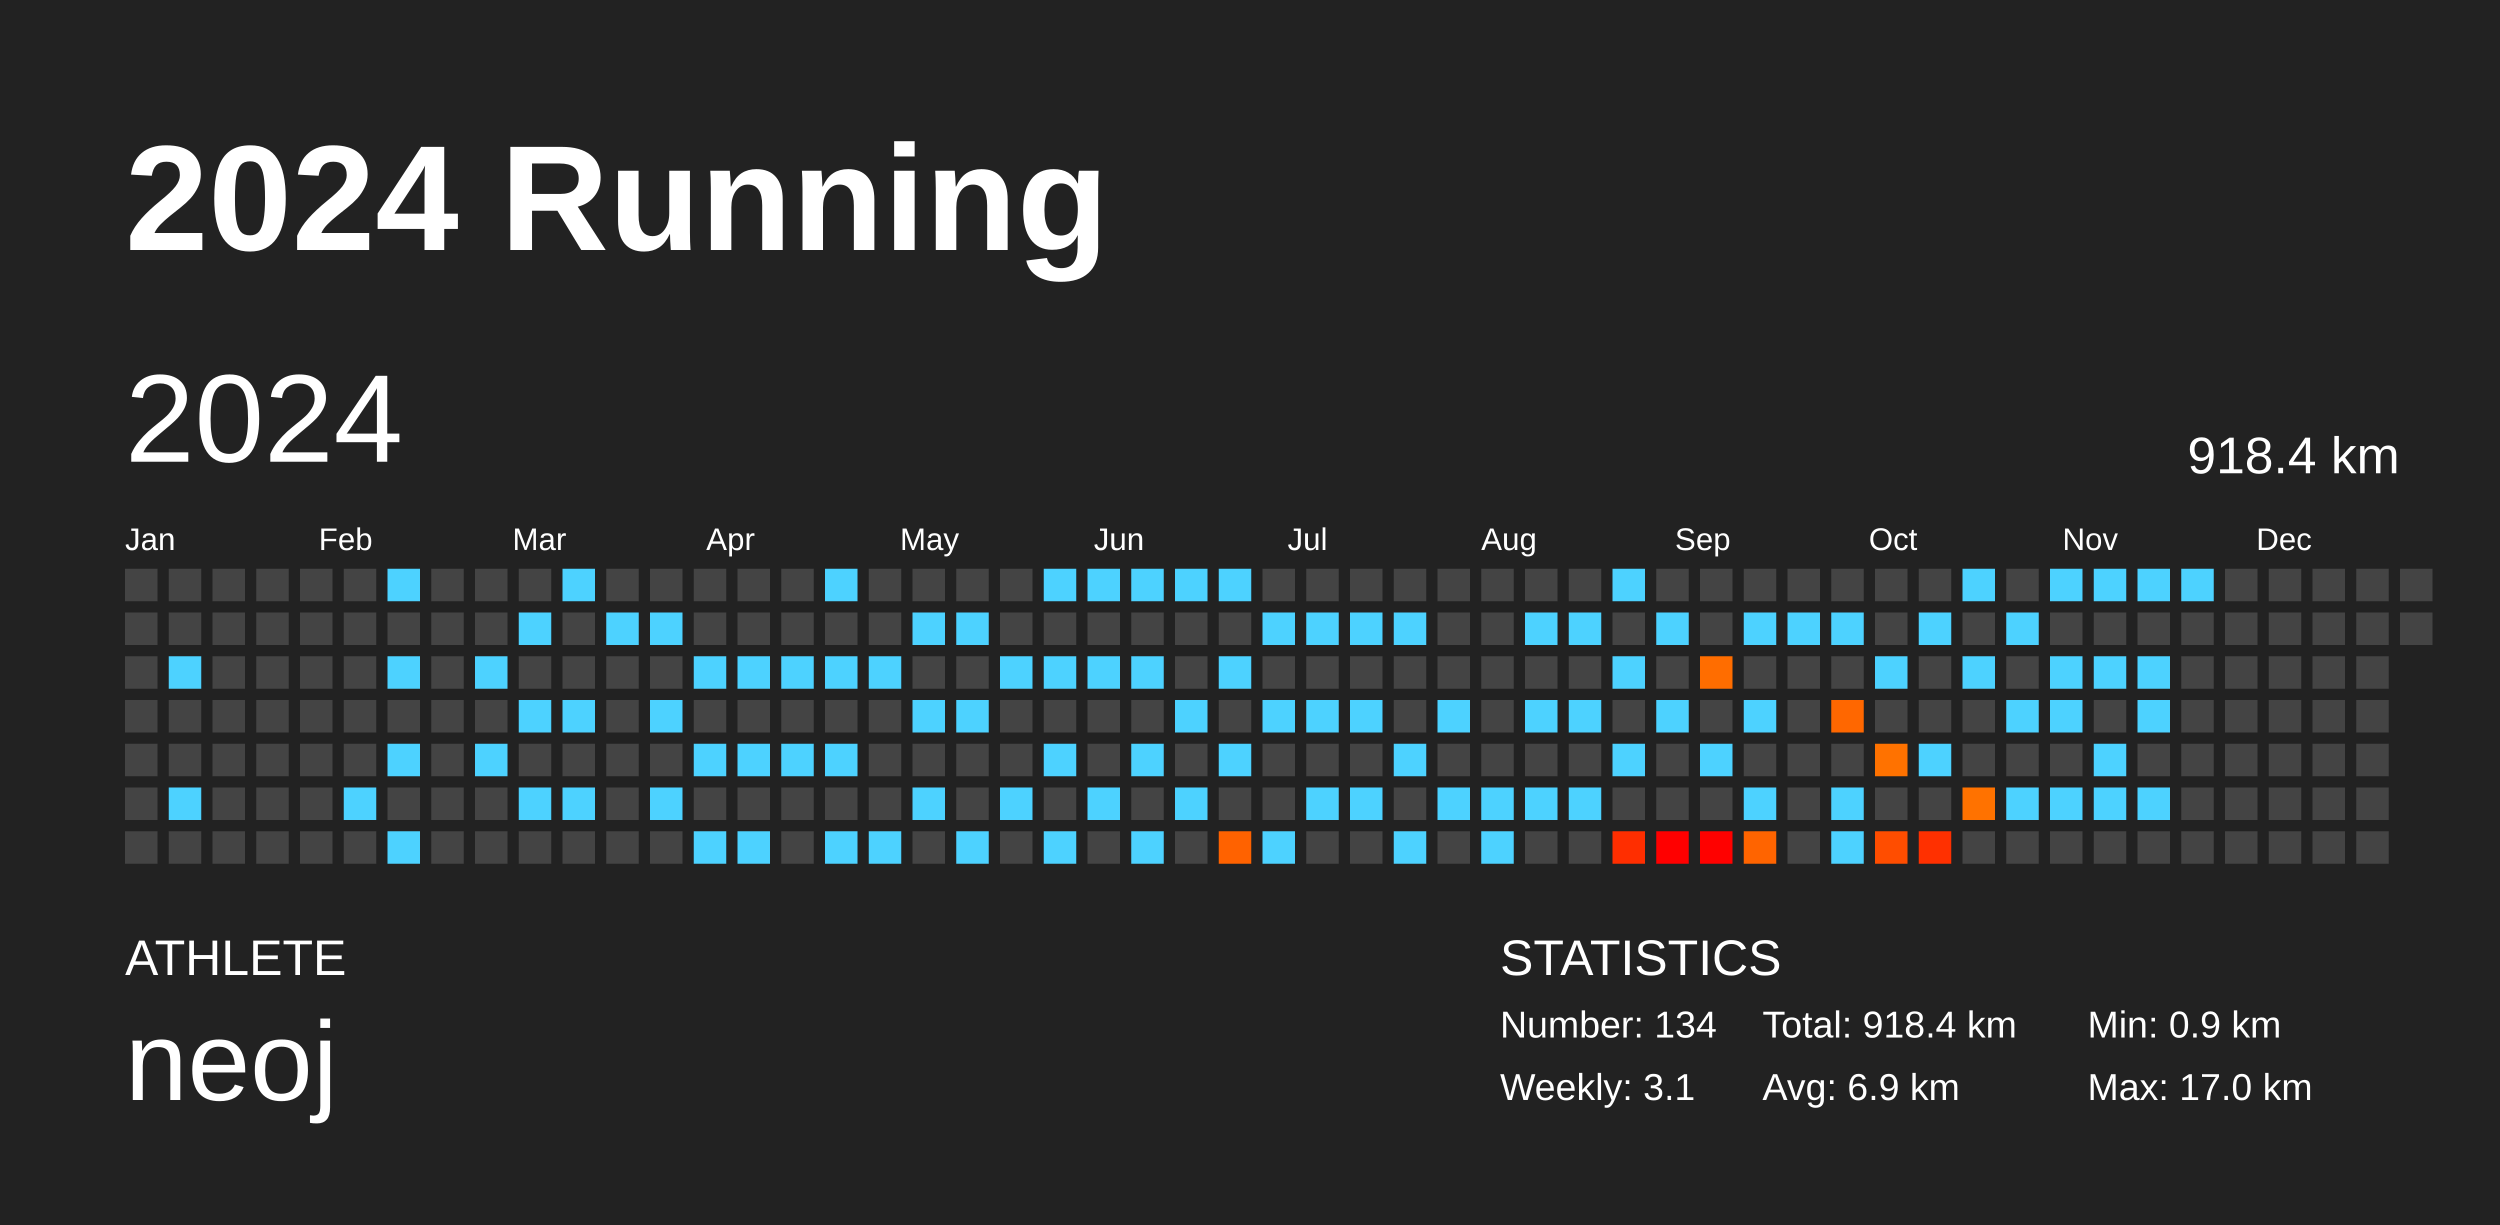
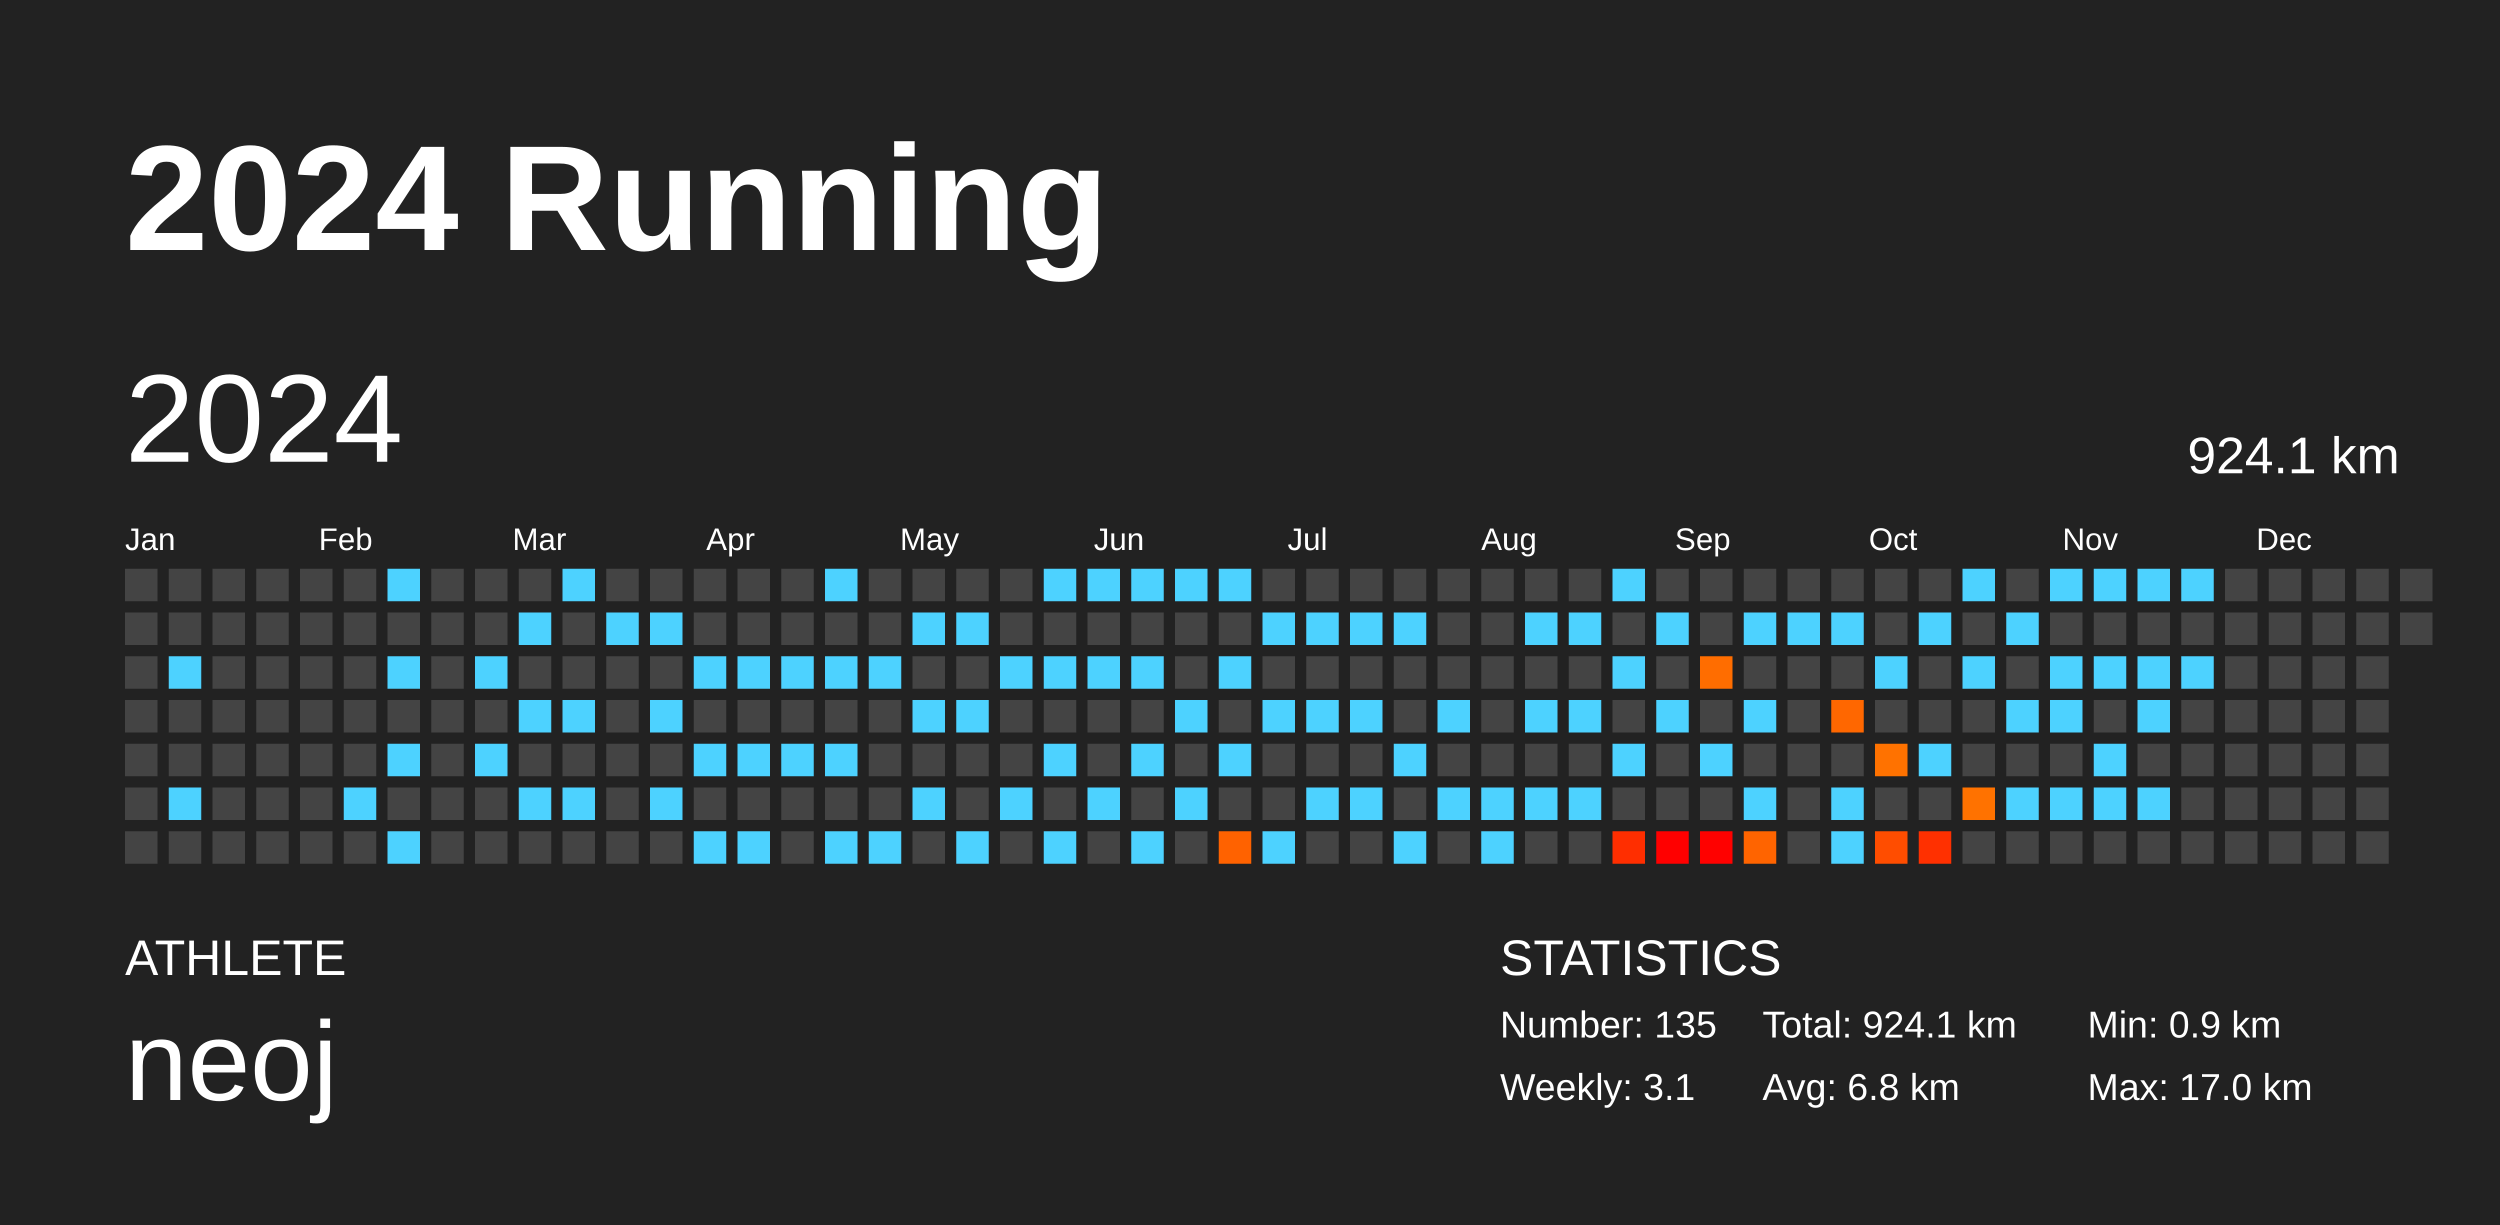
<svg xmlns="http://www.w3.org/2000/svg" baseProfile="full" height="98mm" version="1.1" viewBox="0,0,200,98" width="200mm">
  <defs />
  <rect fill="#222222" height="98" width="200" x="0" y="0" />
  <text fill="#FFFFFF" style="font-size:12px; font-family:Arial; font-weight:bold;" x="10" y="20">2024 Running</text>
  <text fill="#FFFFFF" style="font-size:4px; font-family:Arial" x="10" y="78">ATHLETE</text>
  <text fill="#FFFFFF" style="font-size:9px; font-family:Arial" x="10" y="88">neoj</text>
  <text fill="#FFFFFF" style="font-size:4px; font-family:Arial" x="120" y="78">STATISTICS</text>
-   <text fill="#FFFFFF" style="font-size:3px; font-family:Arial" x="120" y="83">Number: 134</text>
+   <text fill="#FFFFFF" style="font-size:3px; font-family:Arial" x="120" y="83">Number: 135</text>
  <text fill="#FFFFFF" style="font-size:3px; font-family:Arial" x="120" y="88">Weekly: 3.1</text>
-   <text fill="#FFFFFF" style="font-size:3px; font-family:Arial" x="141" y="83">Total: 918.4 km</text>
-   <text fill="#FFFFFF" style="font-size:3px; font-family:Arial" x="141" y="88">Avg: 6.9 km</text>
+   <text fill="#FFFFFF" style="font-size:3px; font-family:Arial" x="141" y="83">Total: 924.1 km</text>
+   <text fill="#FFFFFF" style="font-size:3px; font-family:Arial" x="141" y="88">Avg: 6.8 km</text>
  <text fill="#FFFFFF" style="font-size:3px; font-family:Arial" x="167" y="83">Min: 0.9 km</text>
  <text fill="#FFFFFF" style="font-size:3px; font-family:Arial" x="167" y="88">Max: 17.0 km</text>
  <text dominant-baseline="hanging" fill="#FFFFFF" style="font-size:10.0px; font-family:Arial;" x="10" y="30">2024</text>
-   <text dominant-baseline="hanging" fill="#FFFFFF" style="font-size:4.125px; font-family:Arial;" x="175" y="35">918.4 km</text>
+   <text dominant-baseline="hanging" fill="#FFFFFF" style="font-size:4.125px; font-family:Arial;" x="175" y="35">924.1 km</text>
  <text fill="#FFFFFF" style="font-size:2.5px; font-family:Arial" x="10.0" y="44">Jan</text>
  <text fill="#FFFFFF" style="font-size:2.5px; font-family:Arial" x="25.5" y="44">Feb</text>
  <text fill="#FFFFFF" style="font-size:2.5px; font-family:Arial" x="41.0" y="44">Mar</text>
  <text fill="#FFFFFF" style="font-size:2.5px; font-family:Arial" x="56.5" y="44">Apr</text>
  <text fill="#FFFFFF" style="font-size:2.5px; font-family:Arial" x="72.0" y="44">May</text>
  <text fill="#FFFFFF" style="font-size:2.5px; font-family:Arial" x="87.5" y="44">Jun</text>
  <text fill="#FFFFFF" style="font-size:2.5px; font-family:Arial" x="103.0" y="44">Jul</text>
  <text fill="#FFFFFF" style="font-size:2.5px; font-family:Arial" x="118.5" y="44">Aug</text>
  <text fill="#FFFFFF" style="font-size:2.5px; font-family:Arial" x="134.0" y="44">Sep</text>
  <text fill="#FFFFFF" style="font-size:2.5px; font-family:Arial" x="149.5" y="44">Oct</text>
  <text fill="#FFFFFF" style="font-size:2.5px; font-family:Arial" x="165.0" y="44">Nov</text>
  <text fill="#FFFFFF" style="font-size:2.5px; font-family:Arial" x="180.5" y="44">Dec</text>
  <rect fill="#444444" height="2.6" width="2.6" x="10.0" y="45.5" />
  <rect fill="#444444" height="2.6" width="2.6" x="10.0" y="49.0" />
  <rect fill="#444444" height="2.6" width="2.6" x="10.0" y="52.5" />
  <rect fill="#444444" height="2.6" width="2.6" x="10.0" y="56.0" />
  <rect fill="#444444" height="2.6" width="2.6" x="10.0" y="59.5" />
  <rect fill="#444444" height="2.6" width="2.6" x="10.0" y="63.0" />
  <rect fill="#444444" height="2.6" width="2.6" x="10.0" y="66.5" />
  <rect fill="#444444" height="2.6" width="2.6" x="13.5" y="45.5" />
  <rect fill="#444444" height="2.6" width="2.6" x="13.5" y="49.0" />
  <rect fill="#4dd2ff" height="2.6" width="2.6" x="13.5" y="52.5" />
  <rect fill="#444444" height="2.6" width="2.6" x="13.5" y="56.0" />
  <rect fill="#444444" height="2.6" width="2.6" x="13.5" y="59.5" />
  <rect fill="#4dd2ff" height="2.6" width="2.6" x="13.5" y="63.0" />
  <rect fill="#444444" height="2.6" width="2.6" x="13.5" y="66.5" />
  <rect fill="#444444" height="2.6" width="2.6" x="17.0" y="45.5" />
  <rect fill="#444444" height="2.6" width="2.6" x="17.0" y="49.0" />
  <rect fill="#444444" height="2.6" width="2.6" x="17.0" y="52.5" />
  <rect fill="#444444" height="2.6" width="2.6" x="17.0" y="56.0" />
  <rect fill="#444444" height="2.6" width="2.6" x="17.0" y="59.5" />
  <rect fill="#444444" height="2.6" width="2.6" x="17.0" y="63.0" />
  <rect fill="#444444" height="2.6" width="2.6" x="17.0" y="66.5" />
  <rect fill="#444444" height="2.6" width="2.6" x="20.5" y="45.5" />
  <rect fill="#444444" height="2.6" width="2.6" x="20.5" y="49.0" />
  <rect fill="#444444" height="2.6" width="2.6" x="20.5" y="52.5" />
  <rect fill="#444444" height="2.6" width="2.6" x="20.5" y="56.0" />
  <rect fill="#444444" height="2.6" width="2.6" x="20.5" y="59.5" />
  <rect fill="#444444" height="2.6" width="2.6" x="20.5" y="63.0" />
  <rect fill="#444444" height="2.6" width="2.6" x="20.5" y="66.5" />
  <rect fill="#444444" height="2.6" width="2.6" x="24.0" y="45.5" />
  <rect fill="#444444" height="2.6" width="2.6" x="24.0" y="49.0" />
  <rect fill="#444444" height="2.6" width="2.6" x="24.0" y="52.5" />
  <rect fill="#444444" height="2.6" width="2.6" x="24.0" y="56.0" />
  <rect fill="#444444" height="2.6" width="2.6" x="24.0" y="59.5" />
  <rect fill="#444444" height="2.6" width="2.6" x="24.0" y="63.0" />
  <rect fill="#444444" height="2.6" width="2.6" x="24.0" y="66.5" />
  <rect fill="#444444" height="2.6" width="2.6" x="27.5" y="45.5" />
  <rect fill="#444444" height="2.6" width="2.6" x="27.5" y="49.0" />
  <rect fill="#444444" height="2.6" width="2.6" x="27.5" y="52.5" />
  <rect fill="#444444" height="2.6" width="2.6" x="27.5" y="56.0" />
  <rect fill="#444444" height="2.6" width="2.6" x="27.5" y="59.5" />
  <rect fill="#4dd2ff" height="2.6" width="2.6" x="27.5" y="63.0" />
  <rect fill="#444444" height="2.6" width="2.6" x="27.5" y="66.5" />
  <rect fill="#4dd2ff" height="2.6" width="2.6" x="31.0" y="45.5" />
  <rect fill="#444444" height="2.6" width="2.6" x="31.0" y="49.0" />
  <rect fill="#4dd2ff" height="2.6" width="2.6" x="31.0" y="52.5" />
  <rect fill="#444444" height="2.6" width="2.6" x="31.0" y="56.0" />
  <rect fill="#4dd2ff" height="2.6" width="2.6" x="31.0" y="59.5" />
  <rect fill="#444444" height="2.6" width="2.6" x="31.0" y="63.0" />
  <rect fill="#4dd2ff" height="2.6" width="2.6" x="31.0" y="66.5" />
  <rect fill="#444444" height="2.6" width="2.6" x="34.5" y="45.5" />
  <rect fill="#444444" height="2.6" width="2.6" x="34.5" y="49.0" />
  <rect fill="#444444" height="2.6" width="2.6" x="34.5" y="52.5" />
  <rect fill="#444444" height="2.6" width="2.6" x="34.5" y="56.0" />
  <rect fill="#444444" height="2.6" width="2.6" x="34.5" y="59.5" />
  <rect fill="#444444" height="2.6" width="2.6" x="34.5" y="63.0" />
  <rect fill="#444444" height="2.6" width="2.6" x="34.5" y="66.5" />
  <rect fill="#444444" height="2.6" width="2.6" x="38.0" y="45.5" />
  <rect fill="#444444" height="2.6" width="2.6" x="38.0" y="49.0" />
  <rect fill="#4dd2ff" height="2.6" width="2.6" x="38.0" y="52.5" />
  <rect fill="#444444" height="2.6" width="2.6" x="38.0" y="56.0" />
  <rect fill="#4dd2ff" height="2.6" width="2.6" x="38.0" y="59.5" />
  <rect fill="#444444" height="2.6" width="2.6" x="38.0" y="63.0" />
  <rect fill="#444444" height="2.6" width="2.6" x="38.0" y="66.5" />
  <rect fill="#444444" height="2.6" width="2.6" x="41.5" y="45.5" />
  <rect fill="#4dd2ff" height="2.6" width="2.6" x="41.5" y="49.0" />
  <rect fill="#444444" height="2.6" width="2.6" x="41.5" y="52.5" />
  <rect fill="#4dd2ff" height="2.6" width="2.6" x="41.5" y="56.0" />
  <rect fill="#444444" height="2.6" width="2.6" x="41.5" y="59.5" />
  <rect fill="#4dd2ff" height="2.6" width="2.6" x="41.5" y="63.0" />
  <rect fill="#444444" height="2.6" width="2.6" x="41.5" y="66.5" />
  <rect fill="#4dd2ff" height="2.6" width="2.6" x="45.0" y="45.5" />
  <rect fill="#444444" height="2.6" width="2.6" x="45.0" y="49.0" />
  <rect fill="#444444" height="2.6" width="2.6" x="45.0" y="52.5" />
  <rect fill="#4dd2ff" height="2.6" width="2.6" x="45.0" y="56.0" />
  <rect fill="#444444" height="2.6" width="2.6" x="45.0" y="59.5" />
  <rect fill="#4dd2ff" height="2.6" width="2.6" x="45.0" y="63.0" />
  <rect fill="#444444" height="2.6" width="2.6" x="45.0" y="66.5" />
  <rect fill="#444444" height="2.6" width="2.6" x="48.5" y="45.5" />
  <rect fill="#4dd2ff" height="2.6" width="2.6" x="48.5" y="49.0" />
  <rect fill="#444444" height="2.6" width="2.6" x="48.5" y="52.5" />
  <rect fill="#444444" height="2.6" width="2.6" x="48.5" y="56.0" />
  <rect fill="#444444" height="2.6" width="2.6" x="48.5" y="59.5" />
  <rect fill="#444444" height="2.6" width="2.6" x="48.5" y="63.0" />
  <rect fill="#444444" height="2.6" width="2.6" x="48.5" y="66.5" />
  <rect fill="#444444" height="2.6" width="2.6" x="52.0" y="45.5" />
  <rect fill="#4dd2ff" height="2.6" width="2.6" x="52.0" y="49.0" />
  <rect fill="#444444" height="2.6" width="2.6" x="52.0" y="52.5" />
  <rect fill="#4dd2ff" height="2.6" width="2.6" x="52.0" y="56.0" />
  <rect fill="#444444" height="2.6" width="2.6" x="52.0" y="59.5" />
  <rect fill="#4dd2ff" height="2.6" width="2.6" x="52.0" y="63.0" />
  <rect fill="#444444" height="2.6" width="2.6" x="52.0" y="66.5" />
  <rect fill="#444444" height="2.6" width="2.6" x="55.5" y="45.5" />
  <rect fill="#444444" height="2.6" width="2.6" x="55.5" y="49.0" />
  <rect fill="#4dd2ff" height="2.6" width="2.6" x="55.5" y="52.5" />
  <rect fill="#444444" height="2.6" width="2.6" x="55.5" y="56.0" />
  <rect fill="#4dd2ff" height="2.6" width="2.6" x="55.5" y="59.5" />
  <rect fill="#444444" height="2.6" width="2.6" x="55.5" y="63.0" />
  <rect fill="#4dd2ff" height="2.6" width="2.6" x="55.5" y="66.5" />
  <rect fill="#444444" height="2.6" width="2.6" x="59.0" y="45.5" />
  <rect fill="#444444" height="2.6" width="2.6" x="59.0" y="49.0" />
  <rect fill="#4dd2ff" height="2.6" width="2.6" x="59.0" y="52.5" />
  <rect fill="#444444" height="2.6" width="2.6" x="59.0" y="56.0" />
  <rect fill="#4dd2ff" height="2.6" width="2.6" x="59.0" y="59.5" />
  <rect fill="#444444" height="2.6" width="2.6" x="59.0" y="63.0" />
  <rect fill="#4dd2ff" height="2.6" width="2.6" x="59.0" y="66.5" />
  <rect fill="#444444" height="2.6" width="2.6" x="62.5" y="45.5" />
  <rect fill="#444444" height="2.6" width="2.6" x="62.5" y="49.0" />
  <rect fill="#4dd2ff" height="2.6" width="2.6" x="62.5" y="52.5" />
  <rect fill="#444444" height="2.6" width="2.6" x="62.5" y="56.0" />
  <rect fill="#4dd2ff" height="2.6" width="2.6" x="62.5" y="59.5" />
  <rect fill="#444444" height="2.6" width="2.6" x="62.5" y="63.0" />
  <rect fill="#444444" height="2.6" width="2.6" x="62.5" y="66.5" />
  <rect fill="#4dd2ff" height="2.6" width="2.6" x="66.0" y="45.5" />
  <rect fill="#444444" height="2.6" width="2.6" x="66.0" y="49.0" />
  <rect fill="#4dd2ff" height="2.6" width="2.6" x="66.0" y="52.5" />
  <rect fill="#444444" height="2.6" width="2.6" x="66.0" y="56.0" />
  <rect fill="#4dd2ff" height="2.6" width="2.6" x="66.0" y="59.5" />
  <rect fill="#444444" height="2.6" width="2.6" x="66.0" y="63.0" />
  <rect fill="#4dd2ff" height="2.6" width="2.6" x="66.0" y="66.5" />
  <rect fill="#444444" height="2.6" width="2.6" x="69.5" y="45.5" />
  <rect fill="#444444" height="2.6" width="2.6" x="69.5" y="49.0" />
  <rect fill="#4dd2ff" height="2.6" width="2.6" x="69.5" y="52.5" />
  <rect fill="#444444" height="2.6" width="2.6" x="69.5" y="56.0" />
  <rect fill="#444444" height="2.6" width="2.6" x="69.5" y="59.5" />
  <rect fill="#444444" height="2.6" width="2.6" x="69.5" y="63.0" />
  <rect fill="#4dd2ff" height="2.6" width="2.6" x="69.5" y="66.5" />
  <rect fill="#444444" height="2.6" width="2.6" x="73.0" y="45.5" />
  <rect fill="#4dd2ff" height="2.6" width="2.6" x="73.0" y="49.0" />
  <rect fill="#444444" height="2.6" width="2.6" x="73.0" y="52.5" />
  <rect fill="#4dd2ff" height="2.6" width="2.6" x="73.0" y="56.0" />
  <rect fill="#444444" height="2.6" width="2.6" x="73.0" y="59.5" />
  <rect fill="#4dd2ff" height="2.6" width="2.6" x="73.0" y="63.0" />
  <rect fill="#444444" height="2.6" width="2.6" x="73.0" y="66.5" />
  <rect fill="#444444" height="2.6" width="2.6" x="76.5" y="45.5" />
  <rect fill="#4dd2ff" height="2.6" width="2.6" x="76.5" y="49.0" />
  <rect fill="#444444" height="2.6" width="2.6" x="76.5" y="52.5" />
  <rect fill="#4dd2ff" height="2.6" width="2.6" x="76.5" y="56.0" />
  <rect fill="#444444" height="2.6" width="2.6" x="76.5" y="59.5" />
  <rect fill="#444444" height="2.6" width="2.6" x="76.5" y="63.0" />
  <rect fill="#4dd2ff" height="2.6" width="2.6" x="76.5" y="66.5" />
  <rect fill="#444444" height="2.6" width="2.6" x="80.0" y="45.5" />
  <rect fill="#444444" height="2.6" width="2.6" x="80.0" y="49.0" />
  <rect fill="#4dd2ff" height="2.6" width="2.6" x="80.0" y="52.5" />
  <rect fill="#444444" height="2.6" width="2.6" x="80.0" y="56.0" />
  <rect fill="#444444" height="2.6" width="2.6" x="80.0" y="59.5" />
  <rect fill="#4dd2ff" height="2.6" width="2.6" x="80.0" y="63.0" />
  <rect fill="#444444" height="2.6" width="2.6" x="80.0" y="66.5" />
  <rect fill="#4dd2ff" height="2.6" width="2.6" x="83.5" y="45.5" />
  <rect fill="#444444" height="2.6" width="2.6" x="83.5" y="49.0" />
  <rect fill="#4dd2ff" height="2.6" width="2.6" x="83.5" y="52.5" />
  <rect fill="#444444" height="2.6" width="2.6" x="83.5" y="56.0" />
  <rect fill="#4dd2ff" height="2.6" width="2.6" x="83.5" y="59.5" />
  <rect fill="#444444" height="2.6" width="2.6" x="83.5" y="63.0" />
  <rect fill="#4dd2ff" height="2.6" width="2.6" x="83.5" y="66.5" />
  <rect fill="#4dd2ff" height="2.6" width="2.6" x="87.0" y="45.5" />
  <rect fill="#444444" height="2.6" width="2.6" x="87.0" y="49.0" />
  <rect fill="#4dd2ff" height="2.6" width="2.6" x="87.0" y="52.5" />
  <rect fill="#444444" height="2.6" width="2.6" x="87.0" y="56.0" />
  <rect fill="#444444" height="2.6" width="2.6" x="87.0" y="59.5" />
  <rect fill="#4dd2ff" height="2.6" width="2.6" x="87.0" y="63.0" />
  <rect fill="#444444" height="2.6" width="2.6" x="87.0" y="66.5" />
  <rect fill="#4dd2ff" height="2.6" width="2.6" x="90.5" y="45.5" />
  <rect fill="#444444" height="2.6" width="2.6" x="90.5" y="49.0" />
  <rect fill="#4dd2ff" height="2.6" width="2.6" x="90.5" y="52.5" />
  <rect fill="#444444" height="2.6" width="2.6" x="90.5" y="56.0" />
  <rect fill="#4dd2ff" height="2.6" width="2.6" x="90.5" y="59.5" />
  <rect fill="#444444" height="2.6" width="2.6" x="90.5" y="63.0" />
  <rect fill="#4dd2ff" height="2.6" width="2.6" x="90.5" y="66.5" />
  <rect fill="#4dd2ff" height="2.6" width="2.6" x="94.0" y="45.5" />
  <rect fill="#444444" height="2.6" width="2.6" x="94.0" y="49.0" />
  <rect fill="#444444" height="2.6" width="2.6" x="94.0" y="52.5" />
  <rect fill="#4dd2ff" height="2.6" width="2.6" x="94.0" y="56.0" />
  <rect fill="#444444" height="2.6" width="2.6" x="94.0" y="59.5" />
  <rect fill="#4dd2ff" height="2.6" width="2.6" x="94.0" y="63.0" />
  <rect fill="#444444" height="2.6" width="2.6" x="94.0" y="66.5" />
  <rect fill="#4dd2ff" height="2.6" width="2.6" x="97.5" y="45.5" />
  <rect fill="#444444" height="2.6" width="2.6" x="97.5" y="49.0" />
  <rect fill="#4dd2ff" height="2.6" width="2.6" x="97.5" y="52.5" />
  <rect fill="#444444" height="2.6" width="2.6" x="97.5" y="56.0" />
  <rect fill="#4dd2ff" height="2.6" width="2.6" x="97.5" y="59.5" />
  <rect fill="#444444" height="2.6" width="2.6" x="97.5" y="63.0" />
  <rect fill="#ff6200" height="2.6" width="2.6" x="97.5" y="66.5" />
  <rect fill="#444444" height="2.6" width="2.6" x="101.0" y="45.5" />
  <rect fill="#4dd2ff" height="2.6" width="2.6" x="101.0" y="49.0" />
  <rect fill="#444444" height="2.6" width="2.6" x="101.0" y="52.5" />
  <rect fill="#4dd2ff" height="2.6" width="2.6" x="101.0" y="56.0" />
  <rect fill="#444444" height="2.6" width="2.6" x="101.0" y="59.5" />
  <rect fill="#444444" height="2.6" width="2.6" x="101.0" y="63.0" />
  <rect fill="#4dd2ff" height="2.6" width="2.6" x="101.0" y="66.5" />
  <rect fill="#444444" height="2.6" width="2.6" x="104.5" y="45.5" />
  <rect fill="#4dd2ff" height="2.6" width="2.6" x="104.5" y="49.0" />
  <rect fill="#444444" height="2.6" width="2.6" x="104.5" y="52.5" />
  <rect fill="#4dd2ff" height="2.6" width="2.6" x="104.5" y="56.0" />
  <rect fill="#444444" height="2.6" width="2.6" x="104.5" y="59.5" />
  <rect fill="#4dd2ff" height="2.6" width="2.6" x="104.5" y="63.0" />
  <rect fill="#444444" height="2.6" width="2.6" x="104.5" y="66.5" />
  <rect fill="#444444" height="2.6" width="2.6" x="108.0" y="45.5" />
  <rect fill="#4dd2ff" height="2.6" width="2.6" x="108.0" y="49.0" />
  <rect fill="#444444" height="2.6" width="2.6" x="108.0" y="52.5" />
  <rect fill="#4dd2ff" height="2.6" width="2.6" x="108.0" y="56.0" />
  <rect fill="#444444" height="2.6" width="2.6" x="108.0" y="59.5" />
  <rect fill="#4dd2ff" height="2.6" width="2.6" x="108.0" y="63.0" />
  <rect fill="#444444" height="2.6" width="2.6" x="108.0" y="66.5" />
  <rect fill="#444444" height="2.6" width="2.6" x="111.5" y="45.5" />
  <rect fill="#4dd2ff" height="2.6" width="2.6" x="111.5" y="49.0" />
  <rect fill="#444444" height="2.6" width="2.6" x="111.5" y="52.5" />
  <rect fill="#444444" height="2.6" width="2.6" x="111.5" y="56.0" />
  <rect fill="#4dd2ff" height="2.6" width="2.6" x="111.5" y="59.5" />
  <rect fill="#444444" height="2.6" width="2.6" x="111.5" y="63.0" />
  <rect fill="#4dd2ff" height="2.6" width="2.6" x="111.5" y="66.5" />
  <rect fill="#444444" height="2.6" width="2.6" x="115.0" y="45.5" />
  <rect fill="#444444" height="2.6" width="2.6" x="115.0" y="49.0" />
  <rect fill="#444444" height="2.6" width="2.6" x="115.0" y="52.5" />
  <rect fill="#4dd2ff" height="2.6" width="2.6" x="115.0" y="56.0" />
  <rect fill="#444444" height="2.6" width="2.6" x="115.0" y="59.5" />
  <rect fill="#4dd2ff" height="2.6" width="2.6" x="115.0" y="63.0" />
  <rect fill="#444444" height="2.6" width="2.6" x="115.0" y="66.5" />
  <rect fill="#444444" height="2.6" width="2.6" x="118.5" y="45.5" />
  <rect fill="#444444" height="2.6" width="2.6" x="118.5" y="49.0" />
  <rect fill="#444444" height="2.6" width="2.6" x="118.5" y="52.5" />
  <rect fill="#444444" height="2.6" width="2.6" x="118.5" y="56.0" />
  <rect fill="#444444" height="2.6" width="2.6" x="118.5" y="59.5" />
  <rect fill="#4dd2ff" height="2.6" width="2.6" x="118.5" y="63.0" />
  <rect fill="#4dd2ff" height="2.6" width="2.6" x="118.5" y="66.5" />
  <rect fill="#444444" height="2.6" width="2.6" x="122.0" y="45.5" />
  <rect fill="#4dd2ff" height="2.6" width="2.6" x="122.0" y="49.0" />
  <rect fill="#444444" height="2.6" width="2.6" x="122.0" y="52.5" />
  <rect fill="#4dd2ff" height="2.6" width="2.6" x="122.0" y="56.0" />
  <rect fill="#444444" height="2.6" width="2.6" x="122.0" y="59.5" />
  <rect fill="#4dd2ff" height="2.6" width="2.6" x="122.0" y="63.0" />
  <rect fill="#444444" height="2.6" width="2.6" x="122.0" y="66.5" />
  <rect fill="#444444" height="2.6" width="2.6" x="125.5" y="45.5" />
  <rect fill="#4dd2ff" height="2.6" width="2.6" x="125.5" y="49.0" />
  <rect fill="#444444" height="2.6" width="2.6" x="125.5" y="52.5" />
  <rect fill="#4dd2ff" height="2.6" width="2.6" x="125.5" y="56.0" />
  <rect fill="#444444" height="2.6" width="2.6" x="125.5" y="59.5" />
  <rect fill="#4dd2ff" height="2.6" width="2.6" x="125.5" y="63.0" />
  <rect fill="#444444" height="2.6" width="2.6" x="125.5" y="66.5" />
  <rect fill="#4dd2ff" height="2.6" width="2.6" x="129.0" y="45.5" />
  <rect fill="#444444" height="2.6" width="2.6" x="129.0" y="49.0" />
  <rect fill="#4dd2ff" height="2.6" width="2.6" x="129.0" y="52.5" />
  <rect fill="#444444" height="2.6" width="2.6" x="129.0" y="56.0" />
  <rect fill="#4dd2ff" height="2.6" width="2.6" x="129.0" y="59.5" />
  <rect fill="#444444" height="2.6" width="2.6" x="129.0" y="63.0" />
  <rect fill="#ff2e00" height="2.6" width="2.6" x="129.0" y="66.5" />
  <rect fill="#444444" height="2.6" width="2.6" x="132.5" y="45.5" />
  <rect fill="#4dd2ff" height="2.6" width="2.6" x="132.5" y="49.0" />
  <rect fill="#444444" height="2.6" width="2.6" x="132.5" y="52.5" />
  <rect fill="#4dd2ff" height="2.6" width="2.6" x="132.5" y="56.0" />
  <rect fill="#444444" height="2.6" width="2.6" x="132.5" y="59.5" />
  <rect fill="#444444" height="2.6" width="2.6" x="132.5" y="63.0" />
  <rect fill="#ff0000" height="2.6" width="2.6" x="132.5" y="66.5" />
  <rect fill="#444444" height="2.6" width="2.6" x="136.0" y="45.5" />
  <rect fill="#444444" height="2.6" width="2.6" x="136.0" y="49.0" />
  <rect fill="#ff6d00" height="2.6" width="2.6" x="136.0" y="52.5" />
  <rect fill="#444444" height="2.6" width="2.6" x="136.0" y="56.0" />
  <rect fill="#4dd2ff" height="2.6" width="2.6" x="136.0" y="59.5" />
  <rect fill="#444444" height="2.6" width="2.6" x="136.0" y="63.0" />
  <rect fill="#ff0100" height="2.6" width="2.6" x="136.0" y="66.5" />
  <rect fill="#444444" height="2.6" width="2.6" x="139.5" y="45.5" />
  <rect fill="#4dd2ff" height="2.6" width="2.6" x="139.5" y="49.0" />
  <rect fill="#444444" height="2.6" width="2.6" x="139.5" y="52.5" />
  <rect fill="#4dd2ff" height="2.6" width="2.6" x="139.5" y="56.0" />
  <rect fill="#444444" height="2.6" width="2.6" x="139.5" y="59.5" />
  <rect fill="#4dd2ff" height="2.6" width="2.6" x="139.5" y="63.0" />
  <rect fill="#ff6400" height="2.6" width="2.6" x="139.5" y="66.5" />
  <rect fill="#444444" height="2.6" width="2.6" x="143.0" y="45.5" />
  <rect fill="#4dd2ff" height="2.6" width="2.6" x="143.0" y="49.0" />
  <rect fill="#444444" height="2.6" width="2.6" x="143.0" y="52.5" />
  <rect fill="#444444" height="2.6" width="2.6" x="143.0" y="56.0" />
  <rect fill="#444444" height="2.6" width="2.6" x="143.0" y="59.5" />
  <rect fill="#444444" height="2.6" width="2.6" x="143.0" y="63.0" />
  <rect fill="#444444" height="2.6" width="2.6" x="143.0" y="66.5" />
  <rect fill="#444444" height="2.6" width="2.6" x="146.5" y="45.5" />
  <rect fill="#4dd2ff" height="2.6" width="2.6" x="146.5" y="49.0" />
  <rect fill="#444444" height="2.6" width="2.6" x="146.5" y="52.5" />
  <rect fill="#ff6700" height="2.6" width="2.6" x="146.5" y="56.0" />
  <rect fill="#444444" height="2.6" width="2.6" x="146.5" y="59.5" />
  <rect fill="#4dd2ff" height="2.6" width="2.6" x="146.5" y="63.0" />
  <rect fill="#4dd2ff" height="2.6" width="2.6" x="146.5" y="66.5" />
  <rect fill="#444444" height="2.6" width="2.6" x="150.0" y="45.5" />
  <rect fill="#444444" height="2.6" width="2.6" x="150.0" y="49.0" />
  <rect fill="#4dd2ff" height="2.6" width="2.6" x="150.0" y="52.5" />
  <rect fill="#444444" height="2.6" width="2.6" x="150.0" y="56.0" />
  <rect fill="#ff7200" height="2.6" width="2.6" x="150.0" y="59.5" />
  <rect fill="#444444" height="2.6" width="2.6" x="150.0" y="63.0" />
  <rect fill="#ff4d00" height="2.6" width="2.6" x="150.0" y="66.5" />
  <rect fill="#444444" height="2.6" width="2.6" x="153.5" y="45.5" />
  <rect fill="#4dd2ff" height="2.6" width="2.6" x="153.5" y="49.0" />
  <rect fill="#444444" height="2.6" width="2.6" x="153.5" y="52.5" />
  <rect fill="#444444" height="2.6" width="2.6" x="153.5" y="56.0" />
  <rect fill="#4dd2ff" height="2.6" width="2.6" x="153.5" y="59.5" />
  <rect fill="#444444" height="2.6" width="2.6" x="153.5" y="63.0" />
  <rect fill="#ff3000" height="2.6" width="2.6" x="153.5" y="66.5" />
  <rect fill="#4dd2ff" height="2.6" width="2.6" x="157.0" y="45.5" />
  <rect fill="#444444" height="2.6" width="2.6" x="157.0" y="49.0" />
  <rect fill="#4dd2ff" height="2.6" width="2.6" x="157.0" y="52.5" />
  <rect fill="#444444" height="2.6" width="2.6" x="157.0" y="56.0" />
  <rect fill="#444444" height="2.6" width="2.6" x="157.0" y="59.5" />
  <rect fill="#ff7200" height="2.6" width="2.6" x="157.0" y="63.0" />
  <rect fill="#444444" height="2.6" width="2.6" x="157.0" y="66.5" />
  <rect fill="#444444" height="2.6" width="2.6" x="160.5" y="45.5" />
  <rect fill="#4dd2ff" height="2.6" width="2.6" x="160.5" y="49.0" />
  <rect fill="#444444" height="2.6" width="2.6" x="160.5" y="52.5" />
  <rect fill="#4dd2ff" height="2.6" width="2.6" x="160.5" y="56.0" />
  <rect fill="#444444" height="2.6" width="2.6" x="160.5" y="59.5" />
  <rect fill="#4dd2ff" height="2.6" width="2.6" x="160.5" y="63.0" />
  <rect fill="#444444" height="2.6" width="2.6" x="160.5" y="66.5" />
  <rect fill="#4dd2ff" height="2.6" width="2.6" x="164.0" y="45.5" />
  <rect fill="#444444" height="2.6" width="2.6" x="164.0" y="49.0" />
  <rect fill="#4dd2ff" height="2.6" width="2.6" x="164.0" y="52.5" />
  <rect fill="#4dd2ff" height="2.6" width="2.6" x="164.0" y="56.0" />
  <rect fill="#444444" height="2.6" width="2.6" x="164.0" y="59.5" />
  <rect fill="#4dd2ff" height="2.6" width="2.6" x="164.0" y="63.0" />
  <rect fill="#444444" height="2.6" width="2.6" x="164.0" y="66.5" />
  <rect fill="#4dd2ff" height="2.6" width="2.6" x="167.5" y="45.5" />
  <rect fill="#444444" height="2.6" width="2.6" x="167.5" y="49.0" />
  <rect fill="#4dd2ff" height="2.6" width="2.6" x="167.5" y="52.5" />
  <rect fill="#444444" height="2.6" width="2.6" x="167.5" y="56.0" />
  <rect fill="#4dd2ff" height="2.6" width="2.6" x="167.5" y="59.5" />
  <rect fill="#4dd2ff" height="2.6" width="2.6" x="167.5" y="63.0" />
  <rect fill="#444444" height="2.6" width="2.6" x="167.5" y="66.5" />
  <rect fill="#4dd2ff" height="2.6" width="2.6" x="171.0" y="45.5" />
  <rect fill="#444444" height="2.6" width="2.6" x="171.0" y="49.0" />
  <rect fill="#4dd2ff" height="2.6" width="2.6" x="171.0" y="52.5" />
  <rect fill="#4dd2ff" height="2.6" width="2.6" x="171.0" y="56.0" />
  <rect fill="#444444" height="2.6" width="2.6" x="171.0" y="59.5" />
  <rect fill="#4dd2ff" height="2.6" width="2.6" x="171.0" y="63.0" />
  <rect fill="#444444" height="2.6" width="2.6" x="171.0" y="66.5" />
  <rect fill="#4dd2ff" height="2.6" width="2.6" x="174.5" y="45.5" />
  <rect fill="#444444" height="2.6" width="2.6" x="174.5" y="49.0" />
-   <rect fill="#444444" height="2.6" width="2.6" x="174.5" y="52.5" />
+   <rect fill="#4dd2ff" height="2.6" width="2.6" x="174.5" y="52.5" />
  <rect fill="#444444" height="2.6" width="2.6" x="174.5" y="56.0" />
  <rect fill="#444444" height="2.6" width="2.6" x="174.5" y="59.5" />
  <rect fill="#444444" height="2.6" width="2.6" x="174.5" y="63.0" />
  <rect fill="#444444" height="2.6" width="2.6" x="174.5" y="66.5" />
  <rect fill="#444444" height="2.6" width="2.6" x="178.0" y="45.5" />
  <rect fill="#444444" height="2.6" width="2.6" x="178.0" y="49.0" />
  <rect fill="#444444" height="2.6" width="2.6" x="178.0" y="52.5" />
  <rect fill="#444444" height="2.6" width="2.6" x="178.0" y="56.0" />
  <rect fill="#444444" height="2.6" width="2.6" x="178.0" y="59.5" />
  <rect fill="#444444" height="2.6" width="2.6" x="178.0" y="63.0" />
  <rect fill="#444444" height="2.6" width="2.6" x="178.0" y="66.5" />
  <rect fill="#444444" height="2.6" width="2.6" x="181.5" y="45.5" />
  <rect fill="#444444" height="2.6" width="2.6" x="181.5" y="49.0" />
  <rect fill="#444444" height="2.6" width="2.6" x="181.5" y="52.5" />
  <rect fill="#444444" height="2.6" width="2.6" x="181.5" y="56.0" />
  <rect fill="#444444" height="2.6" width="2.6" x="181.5" y="59.5" />
  <rect fill="#444444" height="2.6" width="2.6" x="181.5" y="63.0" />
  <rect fill="#444444" height="2.6" width="2.6" x="181.5" y="66.5" />
  <rect fill="#444444" height="2.6" width="2.6" x="185.0" y="45.5" />
  <rect fill="#444444" height="2.6" width="2.6" x="185.0" y="49.0" />
  <rect fill="#444444" height="2.6" width="2.6" x="185.0" y="52.5" />
  <rect fill="#444444" height="2.6" width="2.6" x="185.0" y="56.0" />
  <rect fill="#444444" height="2.6" width="2.6" x="185.0" y="59.5" />
  <rect fill="#444444" height="2.6" width="2.6" x="185.0" y="63.0" />
  <rect fill="#444444" height="2.6" width="2.6" x="185.0" y="66.5" />
  <rect fill="#444444" height="2.6" width="2.6" x="188.5" y="45.5" />
  <rect fill="#444444" height="2.6" width="2.6" x="188.5" y="49.0" />
  <rect fill="#444444" height="2.6" width="2.6" x="188.5" y="52.5" />
  <rect fill="#444444" height="2.6" width="2.6" x="188.5" y="56.0" />
  <rect fill="#444444" height="2.6" width="2.6" x="188.5" y="59.5" />
  <rect fill="#444444" height="2.6" width="2.6" x="188.5" y="63.0" />
  <rect fill="#444444" height="2.6" width="2.6" x="188.5" y="66.5" />
  <rect fill="#444444" height="2.6" width="2.6" x="192.0" y="45.5" />
  <rect fill="#444444" height="2.6" width="2.6" x="192.0" y="49.0" />
</svg>
